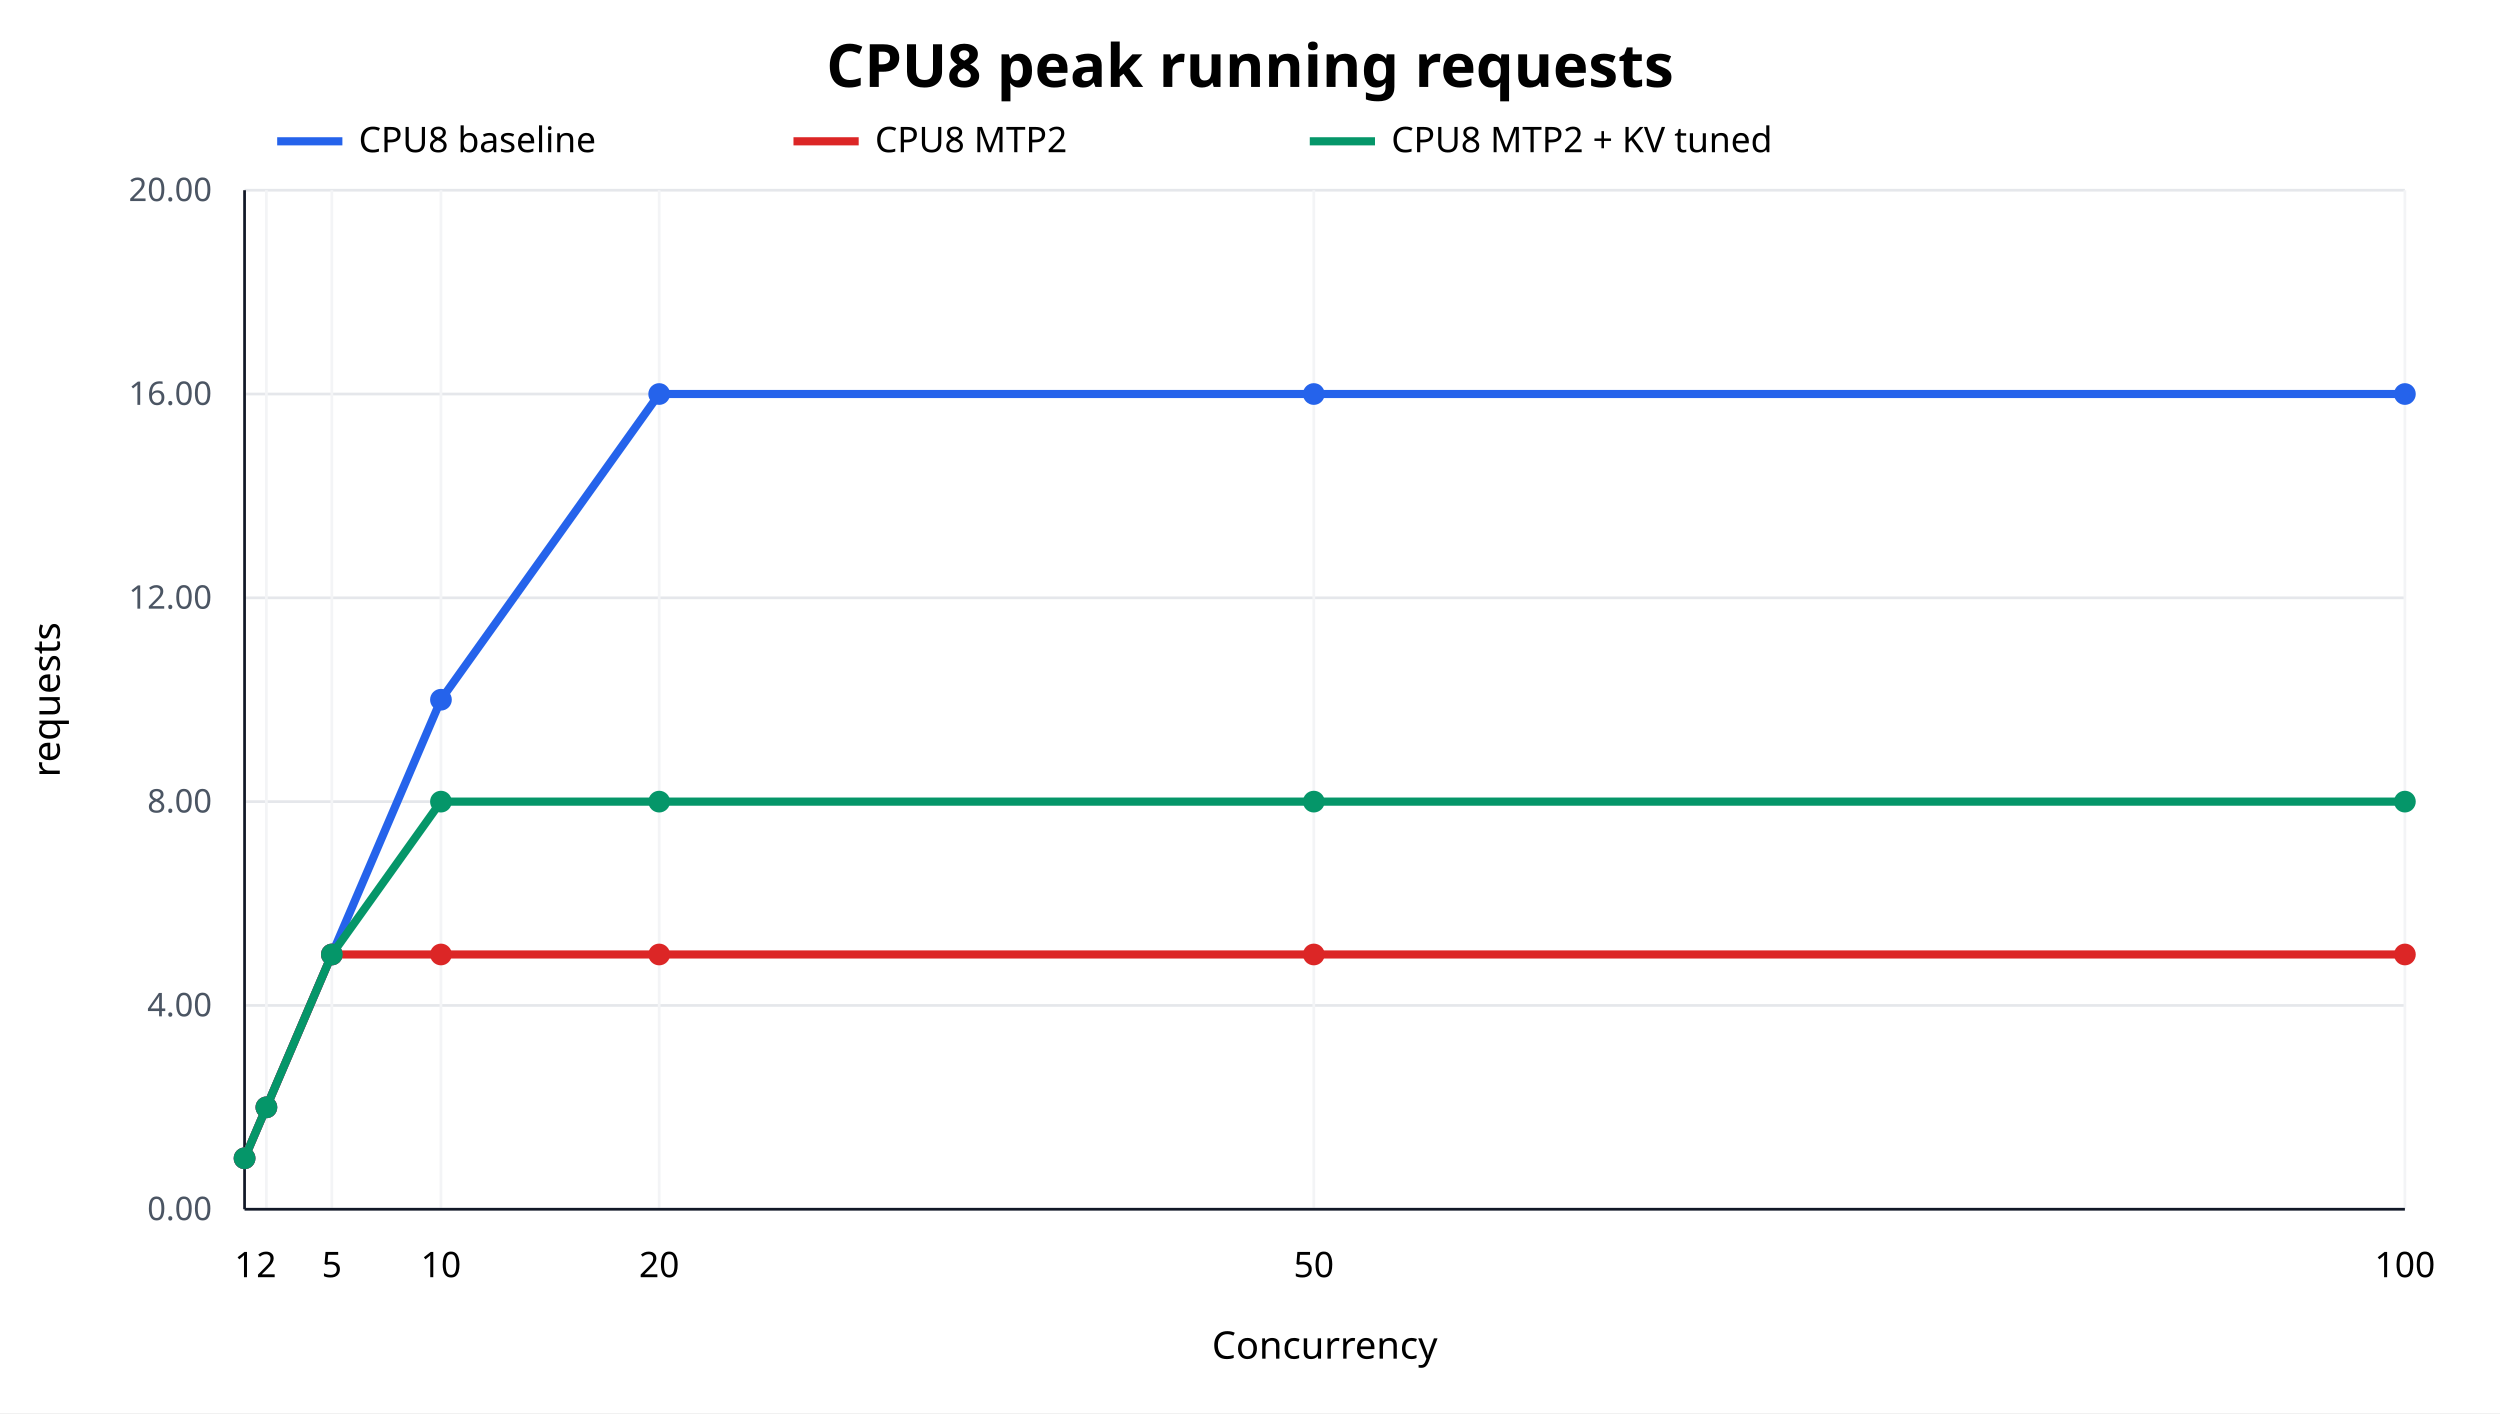
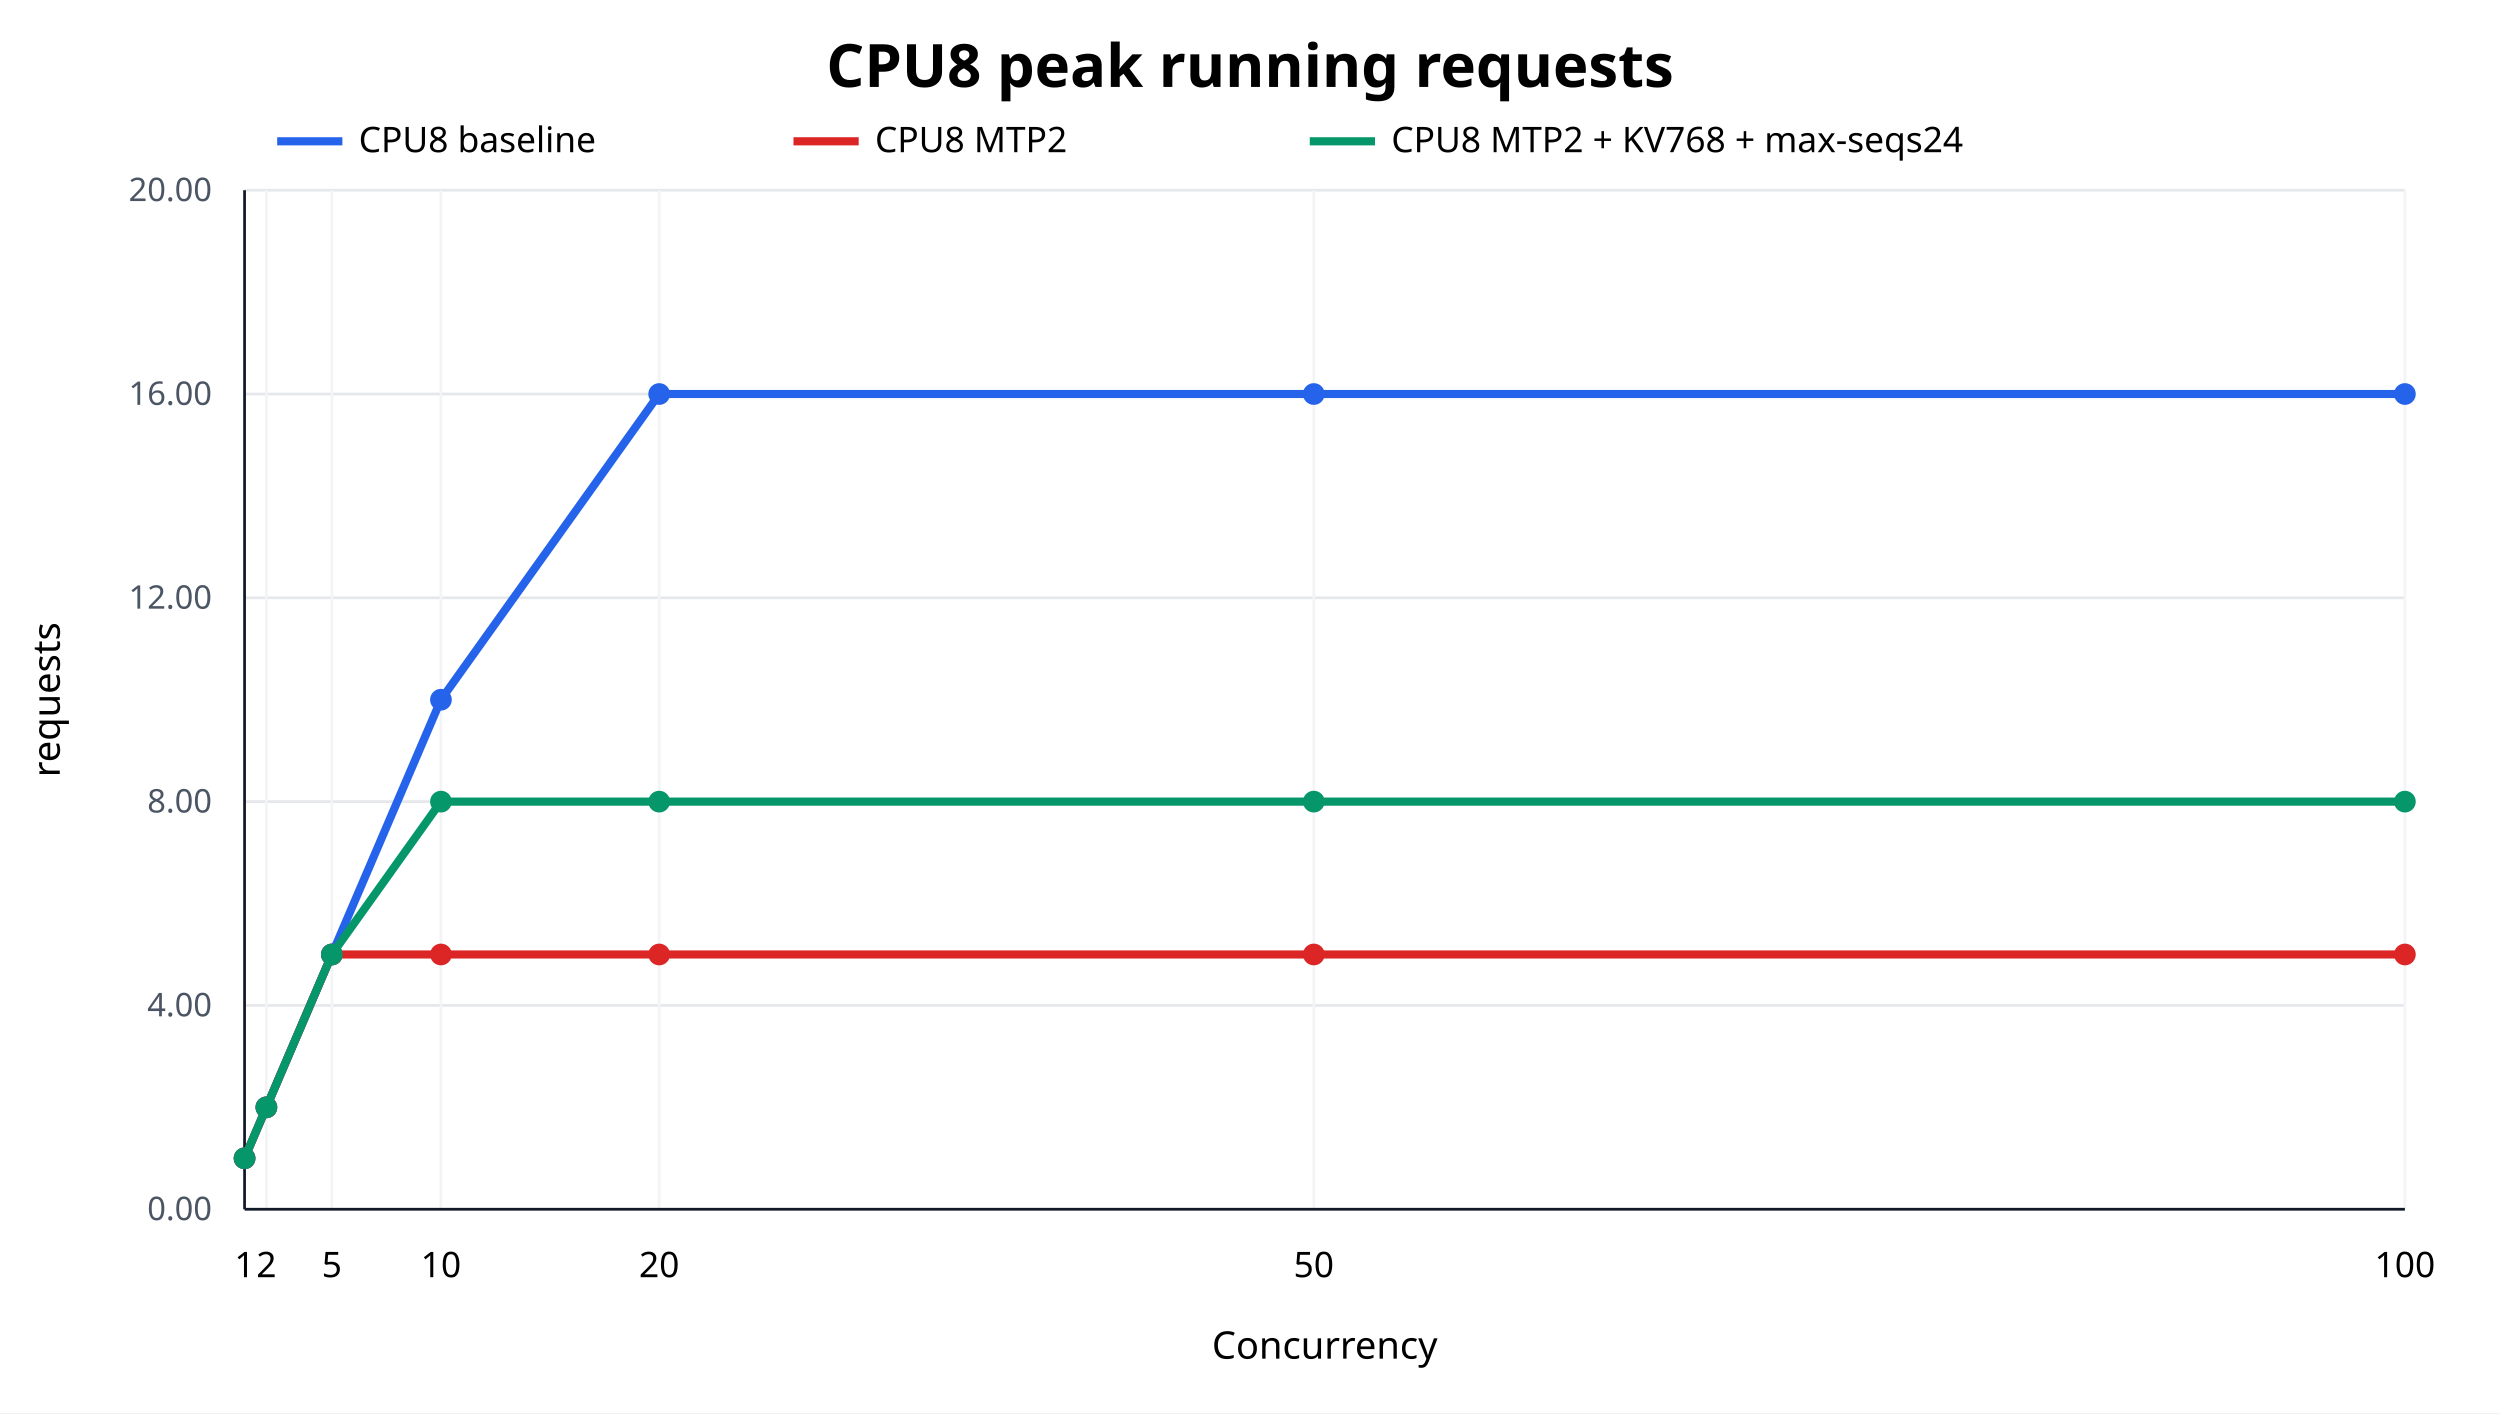
<svg xmlns="http://www.w3.org/2000/svg" width="920" height="520" viewBox="0 0 920 520">
  <rect width="100%" height="100%" fill="white" />
  <text x="460.0" y="32" text-anchor="middle" font-size="22" font-family="sans-serif" font-weight="600">CPU8 peak running requests</text>
  <line x1="90" y1="445.00" x2="885" y2="445.00" stroke="#e5e7eb" />
  <text x="78" y="449.00" text-anchor="end" font-size="12" font-family="sans-serif" fill="#4b5563">0.00</text>
  <line x1="90" y1="370.00" x2="885" y2="370.00" stroke="#e5e7eb" />
  <text x="78" y="374.00" text-anchor="end" font-size="12" font-family="sans-serif" fill="#4b5563">4.00</text>
  <line x1="90" y1="295.00" x2="885" y2="295.00" stroke="#e5e7eb" />
  <text x="78" y="299.00" text-anchor="end" font-size="12" font-family="sans-serif" fill="#4b5563">8.00</text>
  <line x1="90" y1="220.00" x2="885" y2="220.00" stroke="#e5e7eb" />
  <text x="78" y="224.00" text-anchor="end" font-size="12" font-family="sans-serif" fill="#4b5563">12.00</text>
  <line x1="90" y1="145.00" x2="885" y2="145.00" stroke="#e5e7eb" />
  <text x="78" y="149.00" text-anchor="end" font-size="12" font-family="sans-serif" fill="#4b5563">16.00</text>
  <line x1="90" y1="70.00" x2="885" y2="70.00" stroke="#e5e7eb" />
  <text x="78" y="74.00" text-anchor="end" font-size="12" font-family="sans-serif" fill="#4b5563">20.00</text>
  <line x1="90.00" y1="70" x2="90.00" y2="445" stroke="#f3f4f6" />
  <text x="90.00" y="470" text-anchor="middle" font-size="13" font-family="sans-serif">1</text>
  <line x1="98.03" y1="70" x2="98.03" y2="445" stroke="#f3f4f6" />
  <text x="98.03" y="470" text-anchor="middle" font-size="13" font-family="sans-serif">2</text>
  <line x1="122.12" y1="70" x2="122.12" y2="445" stroke="#f3f4f6" />
  <text x="122.12" y="470" text-anchor="middle" font-size="13" font-family="sans-serif">5</text>
  <line x1="162.27" y1="70" x2="162.27" y2="445" stroke="#f3f4f6" />
  <text x="162.27" y="470" text-anchor="middle" font-size="13" font-family="sans-serif">10</text>
  <line x1="242.58" y1="70" x2="242.58" y2="445" stroke="#f3f4f6" />
  <text x="242.58" y="470" text-anchor="middle" font-size="13" font-family="sans-serif">20</text>
  <line x1="483.48" y1="70" x2="483.48" y2="445" stroke="#f3f4f6" />
  <text x="483.48" y="470" text-anchor="middle" font-size="13" font-family="sans-serif">50</text>
  <line x1="885.00" y1="70" x2="885.00" y2="445" stroke="#f3f4f6" />
  <text x="885.00" y="470" text-anchor="middle" font-size="13" font-family="sans-serif">100</text>
  <line x1="90" y1="70" x2="90" y2="445" stroke="#111827" />
  <line x1="90" y1="445" x2="885" y2="445" stroke="#111827" />
  <text x="487.5" y="500" text-anchor="middle" font-size="14" font-family="sans-serif">Concurrency</text>
  <text transform="translate(22 257.5) rotate(-90)" text-anchor="middle" font-size="14" font-family="sans-serif">requests</text>
  <polyline points="90.00,426.25 98.03,407.50 122.12,351.25 162.27,257.50 242.58,145.00 483.48,145.00 885.00,145.00" fill="none" stroke="#2563eb" stroke-width="3" />
  <circle cx="90.00" cy="426.25" r="4" fill="#2563eb" />
  <circle cx="98.03" cy="407.50" r="4" fill="#2563eb" />
  <circle cx="122.12" cy="351.25" r="4" fill="#2563eb" />
  <circle cx="162.27" cy="257.50" r="4" fill="#2563eb" />
  <circle cx="242.58" cy="145.00" r="4" fill="#2563eb" />
  <circle cx="483.48" cy="145.00" r="4" fill="#2563eb" />
  <circle cx="885.00" cy="145.00" r="4" fill="#2563eb" />
  <line x1="102" y1="52" x2="126" y2="52" stroke="#2563eb" stroke-width="3" />
  <text x="132" y="56" font-size="13" font-family="sans-serif">CPU8 baseline</text>
  <polyline points="90.00,426.25 98.03,407.50 122.12,351.25 162.27,351.25 242.58,351.25 483.48,351.25 885.00,351.25" fill="none" stroke="#dc2626" stroke-width="3" />
  <circle cx="90.00" cy="426.25" r="4" fill="#dc2626" />
  <circle cx="98.03" cy="407.50" r="4" fill="#dc2626" />
  <circle cx="122.12" cy="351.25" r="4" fill="#dc2626" />
  <circle cx="162.27" cy="351.25" r="4" fill="#dc2626" />
  <circle cx="242.58" cy="351.25" r="4" fill="#dc2626" />
  <circle cx="483.48" cy="351.25" r="4" fill="#dc2626" />
  <circle cx="885.00" cy="351.25" r="4" fill="#dc2626" />
  <line x1="292" y1="52" x2="316" y2="52" stroke="#dc2626" stroke-width="3" />
  <text x="322" y="56" font-size="13" font-family="sans-serif">CPU8 MTP2</text>
  <polyline points="90.00,426.25 98.03,407.50 122.12,351.25 162.27,295.00 242.58,295.00 483.48,295.00 885.00,295.00" fill="none" stroke="#059669" stroke-width="3" />
  <circle cx="90.00" cy="426.25" r="4" fill="#059669" />
  <circle cx="98.03" cy="407.50" r="4" fill="#059669" />
  <circle cx="122.12" cy="351.25" r="4" fill="#059669" />
  <circle cx="162.27" cy="295.00" r="4" fill="#059669" />
  <circle cx="242.58" cy="295.00" r="4" fill="#059669" />
  <circle cx="483.48" cy="295.00" r="4" fill="#059669" />
  <circle cx="885.00" cy="295.00" r="4" fill="#059669" />
  <line x1="482" y1="52" x2="506" y2="52" stroke="#059669" stroke-width="3" />
-   <text x="512" y="56" font-size="13" font-family="sans-serif">CPU8 MTP2 + KV tuned</text>
+   <text x="512" y="56" font-size="13" font-family="sans-serif">CPU8 MTP2 + KV768 + max-seqs24</text>
</svg>
